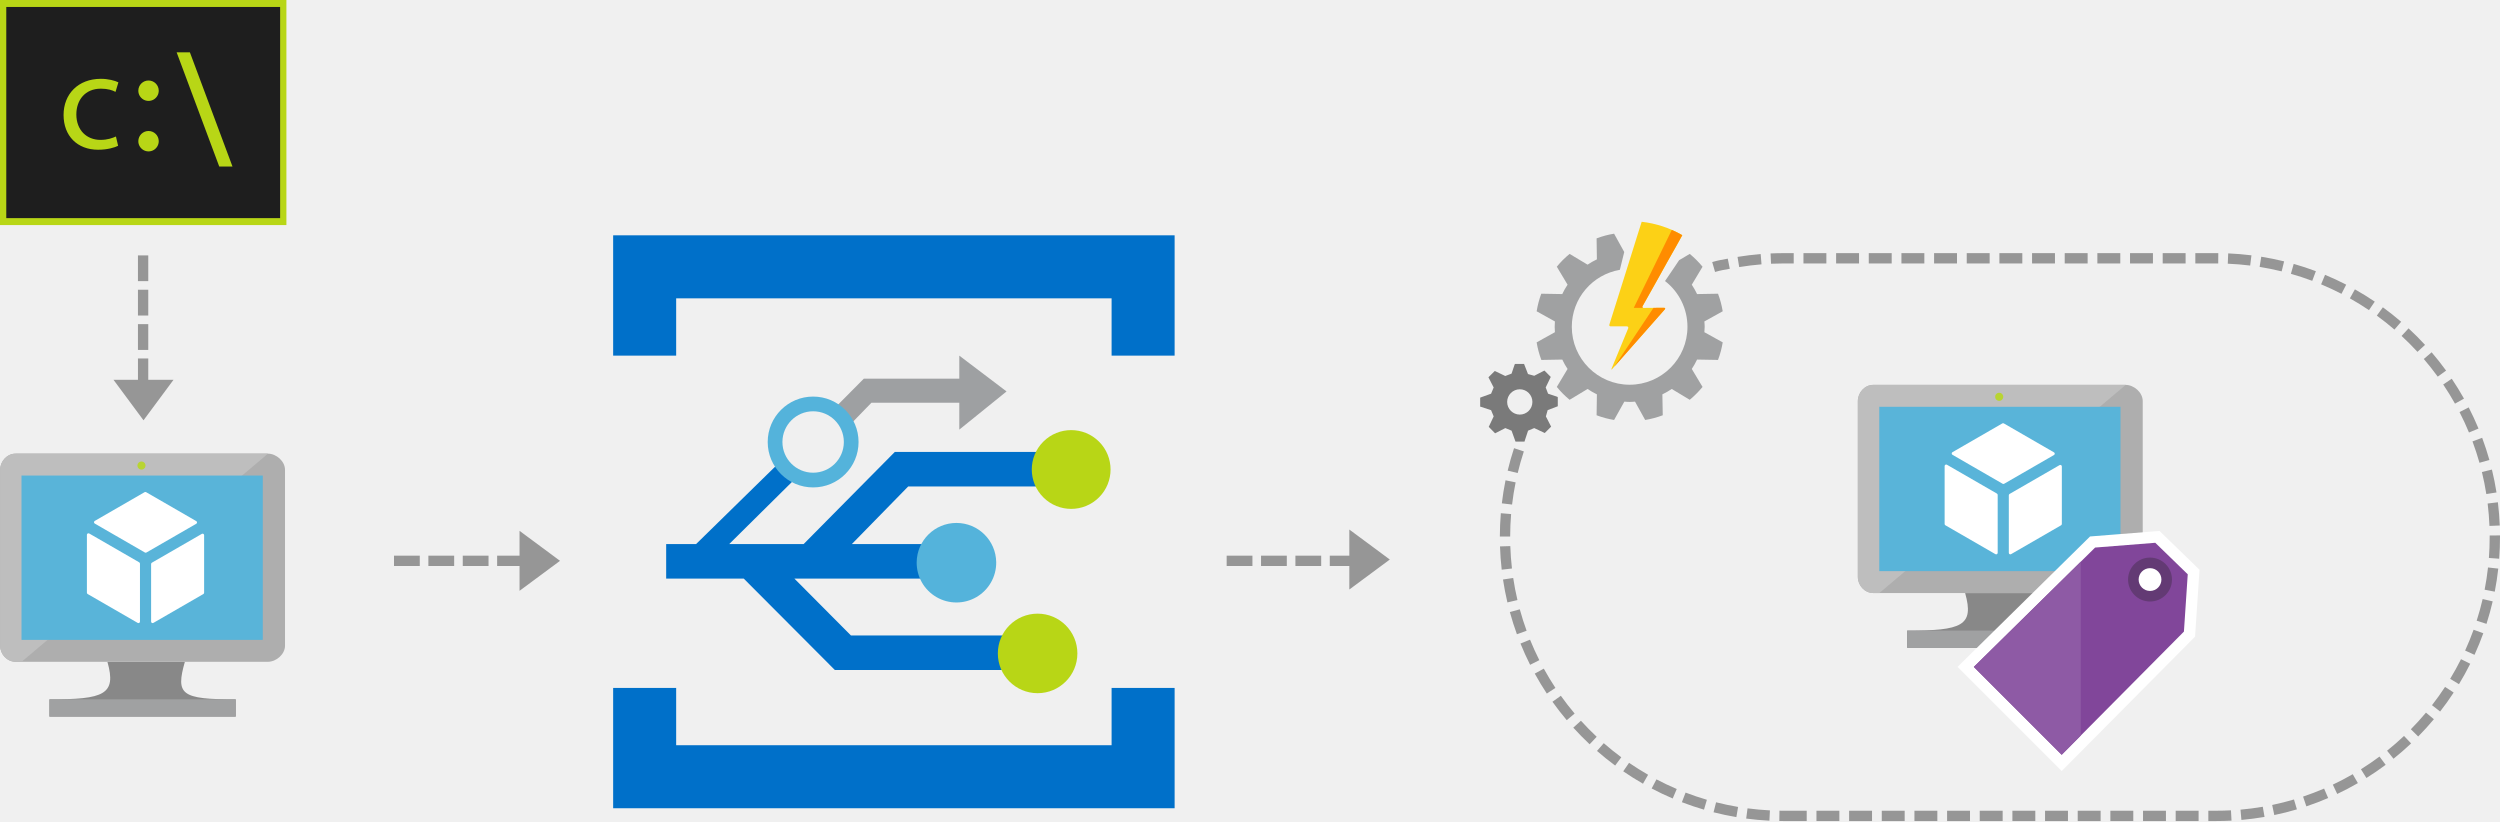
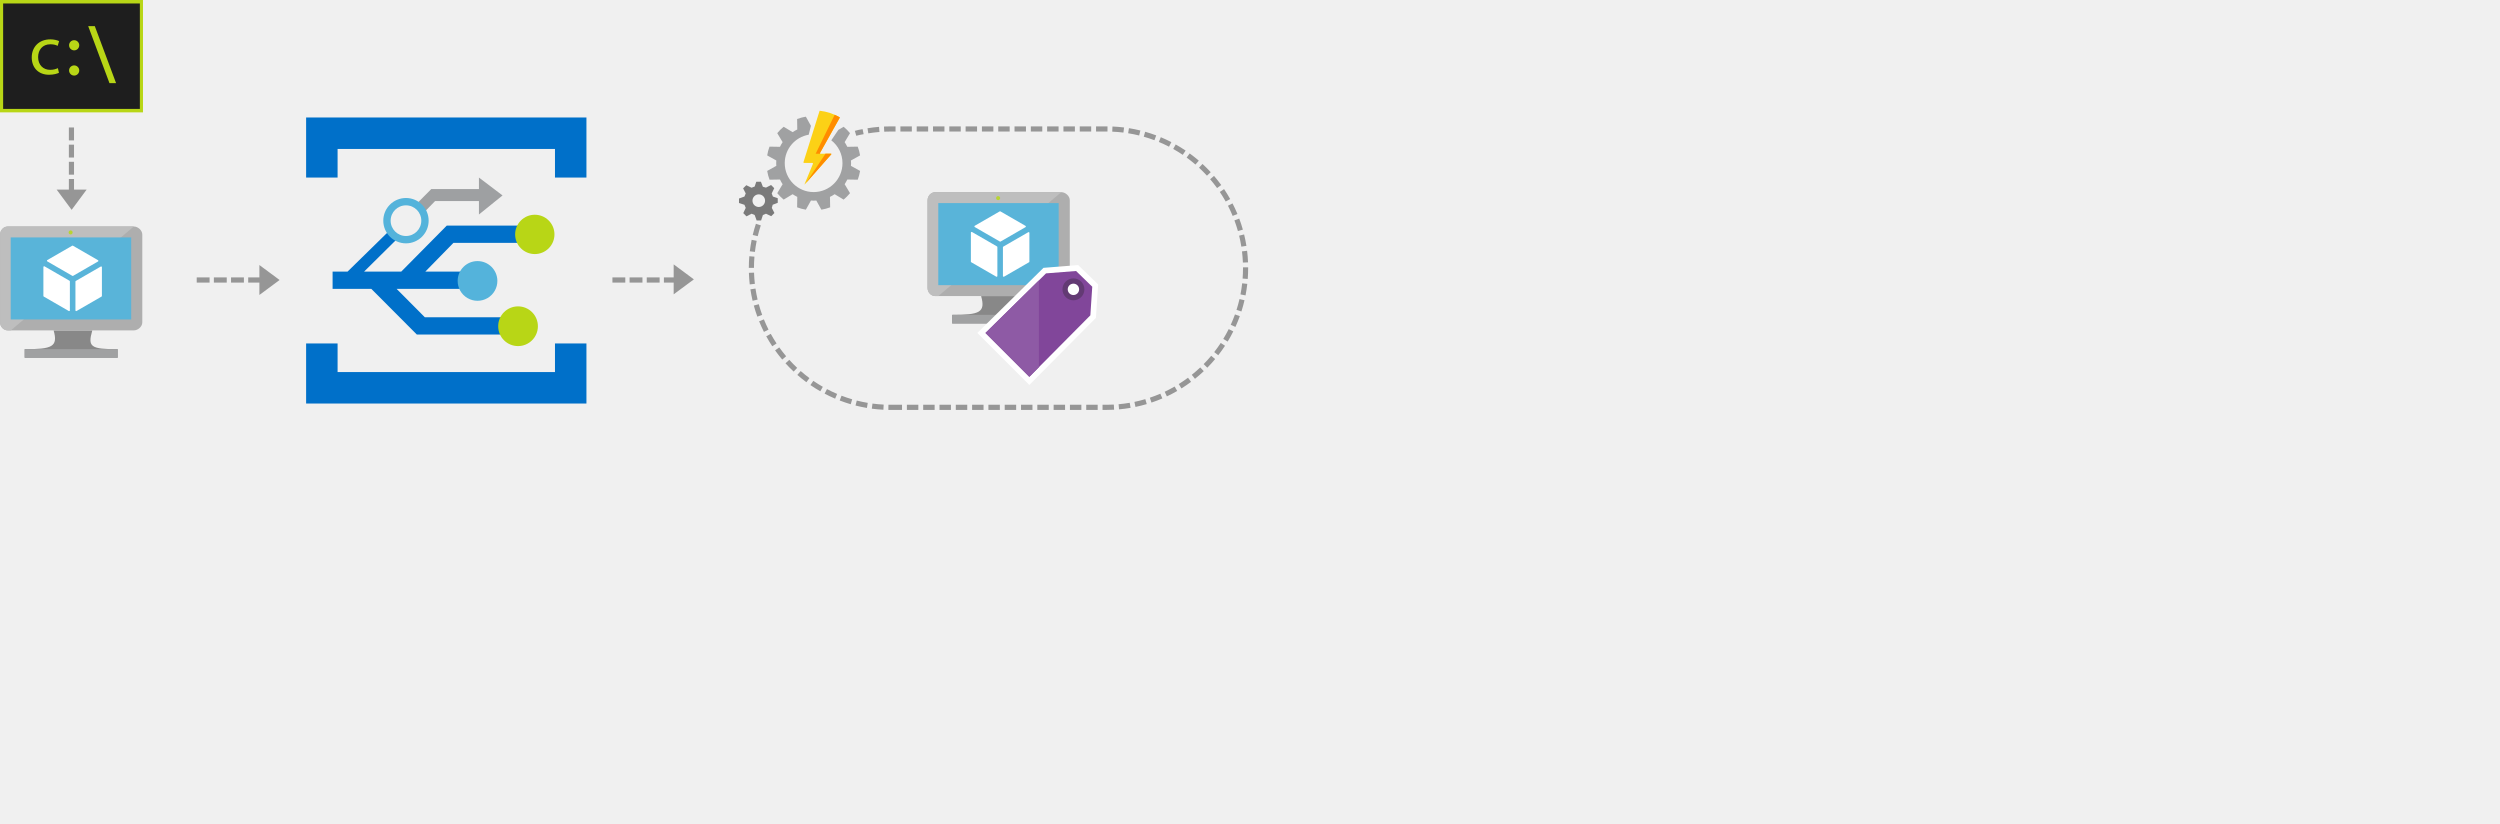
- <svg xmlns="http://www.w3.org/2000/svg" class="architecture-diagram" aria-labelledby="ops-automation-using-event-grid" viewbox="0 0 437 144">
+ <svg xmlns="http://www.w3.org/2000/svg" class="architecture-diagram" aria-labelledby="ops-automation-using-event-grid" height="288" viewbox="0 0 437 144" width="874">
  <g fill="none" fill-rule="evenodd" stroke="none" stroke-width="1">
    <path d="M355.334 103.51h-12.336c1.624 5.736-.56 6.56-10.12 6.56v3.003h32.513v-3.004c-9.562 0-10.499-.82-8.872-6.559h-1.185z" fill="#888" />
    <path d="M370.993 67.176h-44.02c-1.497 0-2.703 1.337-2.703 2.831v30.697c0 1.486 1.206 2.808 2.702 2.808h44.021c1.492 0 3.004-1.322 3.004-2.808V70.007c0-1.498-1.512-2.83-3.004-2.83" fill="#AEAEAE" />
    <path d="M371.024 67.179l-.03-.002h-44.022c-1.496 0-2.702 1.336-2.702 2.831v30.696c0 1.487 1.206 2.809 2.702 2.809h1.047l43.005-36.334z" fill="#BEBEBE" />
    <path fill="#59B4D9" d="M328.039 99.686h42.077V71.002h-42.077z" />
    <path fill="#59B4D9" d="M328.04 99.686h.057V71.003l38.468-.057h.002l-38.528.057z" />
    <path fill="#A0A1A2" d="M332.877 113.073h32.514v-3.005h-32.514z" />
    <path d="M349.649 69.26a.706.706 0 11-1.412 0 .706.706 0 011.412 0" fill="#B8D432" />
    <path d="M349.676 84.475a.285.285 0 01-.133-.038l-8.756-5.055a.265.265 0 010-.458l8.703-5.021a.266.266 0 01.262 0l8.759 5.056c.081.046.13.134.13.229a.26.26 0 01-.13.228l-8.7 5.02a.28.28 0 01-.135.039M348.418 96.76a.251.251 0 01-.134-.037l-8.729-5.038a.259.259 0 01-.136-.23v-10.11c0-.096.051-.183.136-.23a.264.264 0 01.266 0l8.73 5.037c.077.05.13.135.13.231v10.11a.269.269 0 01-.13.23.274.274 0 01-.133.036M350.89 96.76a.287.287 0 01-.138-.037.27.27 0 01-.128-.23V86.446c0-.093.05-.18.128-.229l8.73-5.036a.256.256 0 01.262 0 .26.26 0 01.134.228v10.046c0 .098-.05.183-.134.23l-8.726 5.038a.233.233 0 01-.128.036" fill="#FFF" />
    <path fill="#1E1E1E" d="M.853 38.544h48.443V.655H.853z" />
    <path d="M138.653 100.99h25.867l-.716-2.141.715-3.89h-15.833l9.833-10.053h29.083l-.25-1.133-.333-4.897h-30.833L140.27 94.959h-12.99l11.496-11.38c-.907-.872-1.882-1.804-2.86-2.742l-14.416 14.122h-5.225V100.99h13.54l15.899 15.952h33.168V110.91H148.52l-9.867-9.921z" fill="#0070C9" />
    <path d="M175.687 68.323l-8.25-6.25v4.024H150.77l-5.278 5.318c.98.937 1.953 1.87 2.86 2.74l3.75-3.86h15.335v4.695l8.25-6.667z" fill="#9EA0A2" />
    <path d="M31.084 115.51H18.748c1.624 5.736-.56 6.56-10.12 6.56v3.003H41.14v-3.004c-9.562 0-10.499-.82-8.872-6.559h-1.185z" fill="#888" />
    <path d="M46.743 79.176H2.723c-1.497 0-2.703 1.337-2.703 2.831v30.697c0 1.486 1.206 2.808 2.702 2.808h44.021c1.492 0 3.004-1.322 3.004-2.808V82.007c0-1.498-1.512-2.83-3.004-2.83" fill="#AEAEAE" />
    <path d="M46.774 79.179l-.03-.002H2.722c-1.496 0-2.702 1.336-2.702 2.831v30.696c0 1.487 1.206 2.809 2.702 2.809h1.047l43.005-36.334z" fill="#BEBEBE" />
    <path fill="#59B4D9" d="M3.789 111.686h42.077V83.002H3.789z" />
    <path fill="#59B4D9" d="M3.79 111.686h.057V83.003l38.468-.057h.002l-38.528.057z" />
    <path fill="#A0A1A2" d="M8.627 125.073h32.514v-3.005H8.627z" />
    <path d="M25.399 81.26a.706.706 0 11-1.412 0 .706.706 0 011.412 0" fill="#B8D432" />
    <path d="M25.426 96.475a.285.285 0 01-.133-.038l-8.756-5.055a.265.265 0 010-.458l8.703-5.021a.266.266 0 01.262 0l8.759 5.056c.081.046.13.134.13.229a.26.26 0 01-.13.228l-8.7 5.02a.28.28 0 01-.135.039M24.168 108.76a.251.251 0 01-.134-.037l-8.729-5.038a.259.259 0 01-.136-.23v-10.11c0-.096.051-.183.136-.23a.264.264 0 01.266 0l8.73 5.037c.077.05.13.135.13.231v10.11a.269.269 0 01-.13.23.274.274 0 01-.133.036M26.64 108.76a.287.287 0 01-.138-.037.27.27 0 01-.128-.23V98.446c0-.093.05-.18.128-.229l8.73-5.036a.256.256 0 01.262 0 .26.26 0 01.134.228v10.046c0 .098-.05.183-.134.23l-8.726 5.038a.233.233 0 01-.128.036" fill="#FFF" />
    <path fill="#0070C9" d="M194.02 120.073v10h-76v-10h-11v21h98v-21zM118.02 62.073v-10h76v10h11v-21h-98v21z" />
    <path d="M182.103 77.086a6.875 6.875 0 119.723 9.723 6.875 6.875 0 01-9.723-9.723" fill="#B8D616" />
    <path d="M141.925 82.507a5.359 5.359 0 01-5.359-5.36 5.36 5.36 0 115.359 5.36m0-13.288a7.929 7.929 0 10.001 15.858 7.929 7.929 0 00-.001-15.858M173.881 98.133a6.942 6.942 0 11-13.883 0 6.942 6.942 0 0113.883 0" fill="#54B3DB" />
    <path d="M188.048 114.05a6.941 6.941 0 01-6.942 6.941 6.941 6.941 0 110-13.883 6.942 6.942 0 016.942 6.942" fill="#B8D616" />
    <path d="M297.537 57.044c0-.317-.026-.62-.054-.938l3.202-1.774a15.838 15.838 0 00-.82-3.069l-3.652.066a14.17 14.17 0 00-.926-1.64l1.88-3.136a16.349 16.349 0 00-2.237-2.236l-1.853 1.098-.78 1.164-1.68 2.475a10.087 10.087 0 013.916 7.99c0 5.583-4.512 10.107-10.094 10.107-5.569 0-10.093-4.524-10.093-10.107 0-5 3.624-9.128 8.386-9.948l.767-3.109-1.773-3.2a15.72 15.72 0 00-3.053.82l.052 3.663c-.555.264-1.11.57-1.626.925l-3.135-1.878a15.452 15.452 0 00-2.237 2.236l1.88 3.136c-.358.515-.649 1.071-.927 1.64l-3.664-.066a16.8 16.8 0 00-.807 3.07l3.188 1.773a11.316 11.316 0 000 1.876l-3.188 1.774c.172 1.06.45 2.09.82 3.07l3.652-.067c.277.57.57 1.124.926 1.64l-1.879 3.136a16.269 16.269 0 002.236 2.248l3.136-1.89a13.18 13.18 0 001.626.938l-.053 3.651c.978.371 1.997.648 3.054.82l1.787-3.2c.303.025.608.052.925.052.32 0 .636-.026.94-.053l1.772 3.201a15.848 15.848 0 003.07-.82l-.067-3.652c.57-.277 1.112-.582 1.642-.938l3.135 1.89a17.21 17.21 0 002.236-2.248l-1.879-3.136c.344-.515.648-1.07.926-1.64l3.652.066c.37-.978.65-2.01.82-3.069l-3.2-1.773c.025-.317.051-.62.051-.938" fill="#A0A1A2" />
    <path d="M265.272 72.364a2.213 2.213 0 01-2.21-2.21c0-1.216.993-2.208 2.21-2.208s2.196.992 2.196 2.209a2.202 2.202 0 01-2.196 2.209zm6.628-1.455v-1.574l-.087-.08-1.61-.542-.414-1.085.796-1.654.088-.185-.498-.503-.606-.61-.211.107-1.573.807-1.085-.304-.687-1.76h-1.561l-.08.08-.542 1.607-1.098.414-1.825-.878-1.112 1.1.106.209.807 1.573-.45 1.083-1.905.687v1.573l.226.067 1.679.555.45 1.084-.86 1.826 1.112 1.125.21-.107 1.575-.806 1.085.449.688 1.906h1.573l.067-.226.555-1.68 1.072-.45 1.839.862 1.112-1.112-.107-.211-.806-1.575.31-1.097 1.767-.675z" fill="#7A7A7A" />
    <path d="M286.544 38.71l-.609 1.917-1.044 3.335-.503 1.6-.438 1.401-3.043 9.67c-.065.185.027.331.24.331h2.803c.093 0 .16.026.198.08.067.066.081.16.041.265l-2.898 7.025c-.079.185-.026.225.107.065l9.167-10.398c.132-.159.08-.277-.119-.277l-3.003.013-.555.013c-.198 0-.29-.145-.186-.317l2.858-5.093.674-1.218.781-1.402 1.667-2.949.953-1.72a18.223 18.223 0 00-7.09-2.342" fill="#FCD116" />
    <path d="M291.8 40.131l-6.642 13.605h1.655c-.148-.03-.211-.155-.119-.304l2.857-5.093.675-1.218.781-1.402 1.667-2.949.952-1.72a18.333 18.333 0 00-1.826-.919M290.458 53.724l-1.854.008-6.85 10.278 8.823-10.009c.132-.158.08-.277-.119-.277" fill="#FF8C00" />
    <path fill="#81469A" d="M343.1 116.4l22.145-21.796 11.314-.897 6.322 6.137-.721 10.834-22.304 22.479z" />
    <path d="M376.93 92.674l-.901.071-10.5.833-.727.058-.518.511-21.167 20.834-1.437 1.414 1.426 1.425 15.333 15.333 1.42 1.42 1.414-1.425 21.333-21.5.526-.53.05-.746.667-10 .06-.924-.663-.644-5.667-5.5-.65-.63zm-.743 2.065l5.666 5.5-.666 10-21.334 21.5-15.333-15.334 21.167-20.833 10.5-.833z" fill="#FFF" />
    <path fill="#8E5AA5" d="M344.52 116.406l15.333 15.334 3.334-3.36V98.035z" />
    <path d="M379.103 101.156a3.834 3.834 0 11-7.668 0 3.834 3.834 0 017.668 0" fill="#633A74" />
    <path d="M377.258 101.156a1.988 1.988 0 11-3.976 0 1.988 1.988 0 013.976 0" fill="#FFF" />
    <path d="M1.095 38.073h47.8V1.214h-47.8v36.859zM0 39.285h49.989V0H0v39.285z" fill="#B8D616" />
    <path fill="#B8D616" d="M40.582 29.073H38.27L30.832 9.136h2.313zM27.707 15.791a1.782 1.782 0 11-3.563-.001 1.782 1.782 0 013.563.001M27.707 24.604a1.782 1.782 0 11-3.563-.002 1.782 1.782 0 013.563.002M20.615 25.448c-.577.295-1.854.687-3.483.687-3.658 0-6.036-2.431-6.036-6.066 0-3.66 2.553-6.312 6.512-6.312 1.302 0 2.454.318 3.056.614l-.502 1.669c-.525-.294-1.353-.564-2.554-.564-2.779 0-4.283 2.014-4.283 4.494 0 2.75 1.804 4.446 4.208 4.446 1.252 0 2.078-.32 2.704-.59l.378 1.622z" />
    <path fill="#969696" d="M25.878 66.295v-3.723h-1.8v3.723h-4.265l5.235 7.066 5.235-7.066zM24.077 49.073h1.801v-4.5h-1.801zM24.077 55.073h1.801v-4.5h-1.801zM24.077 61.073h1.801v-4.5h-1.801zM97.748 97.888l-7.067-5.235v4.335H86.77v1.799h3.912v4.336zM68.77 98.787h4.5v-1.8h-4.5zM80.77 98.787h4.5v-1.8h-4.5zM74.77 98.787h4.5v-1.8h-4.5zM242.581 97.662l-7.067-5.236v4.563h-3.412v1.798h3.412v4.11zM220.103 98.787h4.5v-1.799h-4.5zM214.103 98.787h4.5v-1.799h-4.5zM226.103 98.787h4.5v-1.799h-4.5zM386.793 143.306h-1.346v-1.8h1.346c.867 0 1.743-.023 2.604-.07l.097 1.798c-.893.048-1.802.072-2.7.072M379.748 143.306h4v-1.8h-4zM374.048 143.306h4v-1.8h-4zM368.348 143.306h4v-1.8h-4zM362.648 143.306h4v-1.8h-4zM356.947 143.306h4v-1.8h-4zM351.248 143.306h4v-1.8h-4zM345.548 143.306h4v-1.8h-4zM339.848 143.306h4v-1.8h-4zM334.148 143.306h4v-1.8h-4zM328.447 143.306h4v-1.8h-4zM322.748 143.306h4v-1.8h-4zM317.048 143.306h4v-1.8h-4zM315.348 143.306h-4c-.262 0-.521-.002-.782-.006l.027-1.8c.25.004.503.006.755.006h4v1.8zM308.837 143.244a50.175 50.175 0 01-4.055-.369l.237-1.785c1.293.172 2.607.291 3.908.356l-.09 1.798zM391.22 143.112l-.158-1.793a48.248 48.248 0 003.89-.506l.305 1.774a50.43 50.43 0 01-4.037.525M303.07 142.618a49.375 49.375 0 01-3.983-.84l.442-1.744c1.266.32 2.557.594 3.84.809l-.299 1.775zM396.958 142.262l-.367-1.762a46.913 46.913 0 003.804-.959l.511 1.727c-1.29.383-2.62.72-3.948.994M297.417 141.32a49.25 49.25 0 01-3.858-1.302l.646-1.68c1.214.467 2.465.889 3.718 1.256l-.506 1.727zM402.556 140.746l-.572-1.707a48.272 48.272 0 003.668-1.4l.71 1.652a49.772 49.772 0 01-3.806 1.455M291.958 139.37a49.616 49.616 0 01-3.675-1.746l.838-1.594a47.81 47.81 0 003.542 1.684l-.705 1.655zM407.945 138.578l-.77-1.627a48.214 48.214 0 003.476-1.821l.9 1.556a49.047 49.047 0 01-3.606 1.892M286.769 136.791a49.366 49.366 0 01-3.447-2.165l1.019-1.483a47.903 47.903 0 003.323 2.086l-.895 1.562zM413.04 135.793l-.956-1.525a48.256 48.256 0 003.24-2.217l1.075 1.443a49.59 49.59 0 01-3.36 2.3M281.913 133.622a50.186 50.186 0 01-3.17-2.552l1.183-1.355a48.567 48.567 0 003.057 2.46l-1.07 1.447zM417.769 132.434l-1.125-1.404a47.976 47.976 0 002.959-2.578l1.236 1.308a49.71 49.71 0 01-3.07 2.674M277.458 129.909a51.024 51.024 0 01-2.854-2.902l1.334-1.21a49.389 49.389 0 002.752 2.8l-1.232 1.311zM422.077 128.55l-1.28-1.265a48.384 48.384 0 002.637-2.904l1.381 1.154a49.515 49.515 0 01-2.738 3.014M273.465 125.703a49.92 49.92 0 01-2.498-3.216l1.467-1.045a47.64 47.64 0 002.406 3.1l-1.375 1.16zM425.904 124.19l-1.42-1.105a47.763 47.763 0 002.283-3.192l1.505.986a49.6 49.6 0 01-2.368 3.312M269.985 121.057a50.217 50.217 0 01-2.105-3.485l1.578-.868a47.809 47.809 0 002.029 3.361l-1.502.992zM429.195 119.418l-1.54-.934a47.627 47.627 0 001.895-3.433l1.611.804a50.455 50.455 0 01-1.966 3.563M267.07 116.037a50.226 50.226 0 01-1.683-3.71l1.668-.677a48.422 48.422 0 001.623 3.576l-1.608.811zM431.906 114.296l-1.639-.747a48.95 48.95 0 001.48-3.632l1.693.61a49.959 49.959 0 01-1.534 3.77M264.765 110.705a49.407 49.407 0 01-1.233-3.88l1.736-.474a47.877 47.877 0 001.188 3.74l-1.691.614zM433.998 108.889l-1.715-.551a47.5 47.5 0 001.043-3.781l1.754.406a49.873 49.873 0 01-1.082 3.926M263.107 105.149a49.534 49.534 0 01-.77-4l1.78-.267c.195 1.298.444 2.594.742 3.853l-1.752.414zM435.44 103.27l-1.768-.344c.249-1.275.448-2.581.59-3.88l1.79.199a49.26 49.26 0 01-.612 4.025M262.11 99.434a49.866 49.866 0 01-.296-4.061l1.799-.056a48.1 48.1 0 00.286 3.912l-1.79.205zM436.212 97.522l-1.795-.136c.091-1.2.137-2.426.137-3.641v-.278l1.8-.017.001.295c0 1.26-.048 2.53-.143 3.777M263.587 93.648l-1.8-.004c.002-1.351.061-2.72.173-4.067l1.793.149a49.353 49.353 0 00-.166 3.922M434.515 91.795a48.334 48.334 0 00-.316-3.91l1.787-.219a50.13 50.13 0 01.328 4.057l-1.8.072zM263.92 88.065l-1.787-.211a49.27 49.27 0 01.644-4.02l1.764.359a46.974 46.974 0 00-.62 3.872M433.968 86.233a47.567 47.567 0 00-.771-3.846l1.748-.427c.32 1.312.589 2.655.8 3.993l-1.777.28zM264.902 82.565l-1.75-.42a48.757 48.757 0 011.113-3.918l1.709.565a47.64 47.64 0 00-1.072 3.773M432.773 80.774a48.612 48.612 0 00-1.22-3.73l1.687-.63a49.4 49.4 0 011.265 3.872l-1.732.488zM430.94 75.489a48.267 48.267 0 00-1.648-3.563l1.6-.822a50.325 50.325 0 011.713 3.697l-1.664.688zM428.5 70.454a48.222 48.222 0 00-2.057-3.344l1.495-1.004a49.935 49.935 0 012.132 3.469l-1.57.879zM425.488 65.742a48.43 48.43 0 00-2.433-3.082l1.368-1.171a50.738 50.738 0 012.522 3.196l-1.457 1.056zM421.948 61.413a48.744 48.744 0 00-2.772-2.778l1.22-1.323c.995.92 1.963 1.89 2.876 2.882l-1.324 1.22zM417.93 57.526a48.927 48.927 0 00-3.076-2.436l1.058-1.455a50.22 50.22 0 013.192 2.528l-1.174 1.363zM413.488 54.134a48.346 48.346 0 00-3.337-2.06l.88-1.57a49.768 49.768 0 013.466 2.14l-1.009 1.49zM408.685 51.283a47.28 47.28 0 00-3.554-1.654l.692-1.661a48.72 48.72 0 013.688 1.716l-.826 1.6zM403.584 49.018a47.604 47.604 0 00-3.727-1.227l.491-1.731c1.3.368 2.601.796 3.87 1.272l-.634 1.686zM299.35 47.47l-.497-1.73c1.296-.374 1.387-.326 2.716-.592l.353 1.764c-1.281.257-1.323.198-2.571.557M398.245 47.365a47.784 47.784 0 00-3.846-.78l.285-1.777c1.333.214 2.676.486 3.991.809l-.43 1.748zM303.563 46.615l-.291-1.776a49.518 49.518 0 014.04-.494l.146 1.794a48.652 48.652 0 00-3.895.476M392.75 46.35a48.368 48.368 0 00-3.91-.324l.075-1.8c1.355.06 2.72.173 4.057.339l-.223 1.786zM309.121 46.033l-.082-1.797a50.557 50.557 0 012.31-.053h1.73v1.8h-1.73c-.748 0-1.49.018-2.228.05M387.172 45.985l-3.993-.002v-1.8h4.007zM377.48 45.983h4v-1.8h-4zM371.779 45.983h4v-1.8h-4zM366.079 45.983h4v-1.8h-4zM360.379 45.983h4v-1.8h-4zM354.679 45.983h4v-1.8h-4zM348.98 45.983h4v-1.8h-4zM343.279 45.983h4v-1.8h-4zM337.579 45.983h4v-1.8h-4zM331.879 45.983h4v-1.8h-4zM326.179 45.983h4v-1.8h-4zM320.48 45.983h4v-1.8h-4zM314.779 45.983h4v-1.8h-4z" />
  </g>
</svg>
